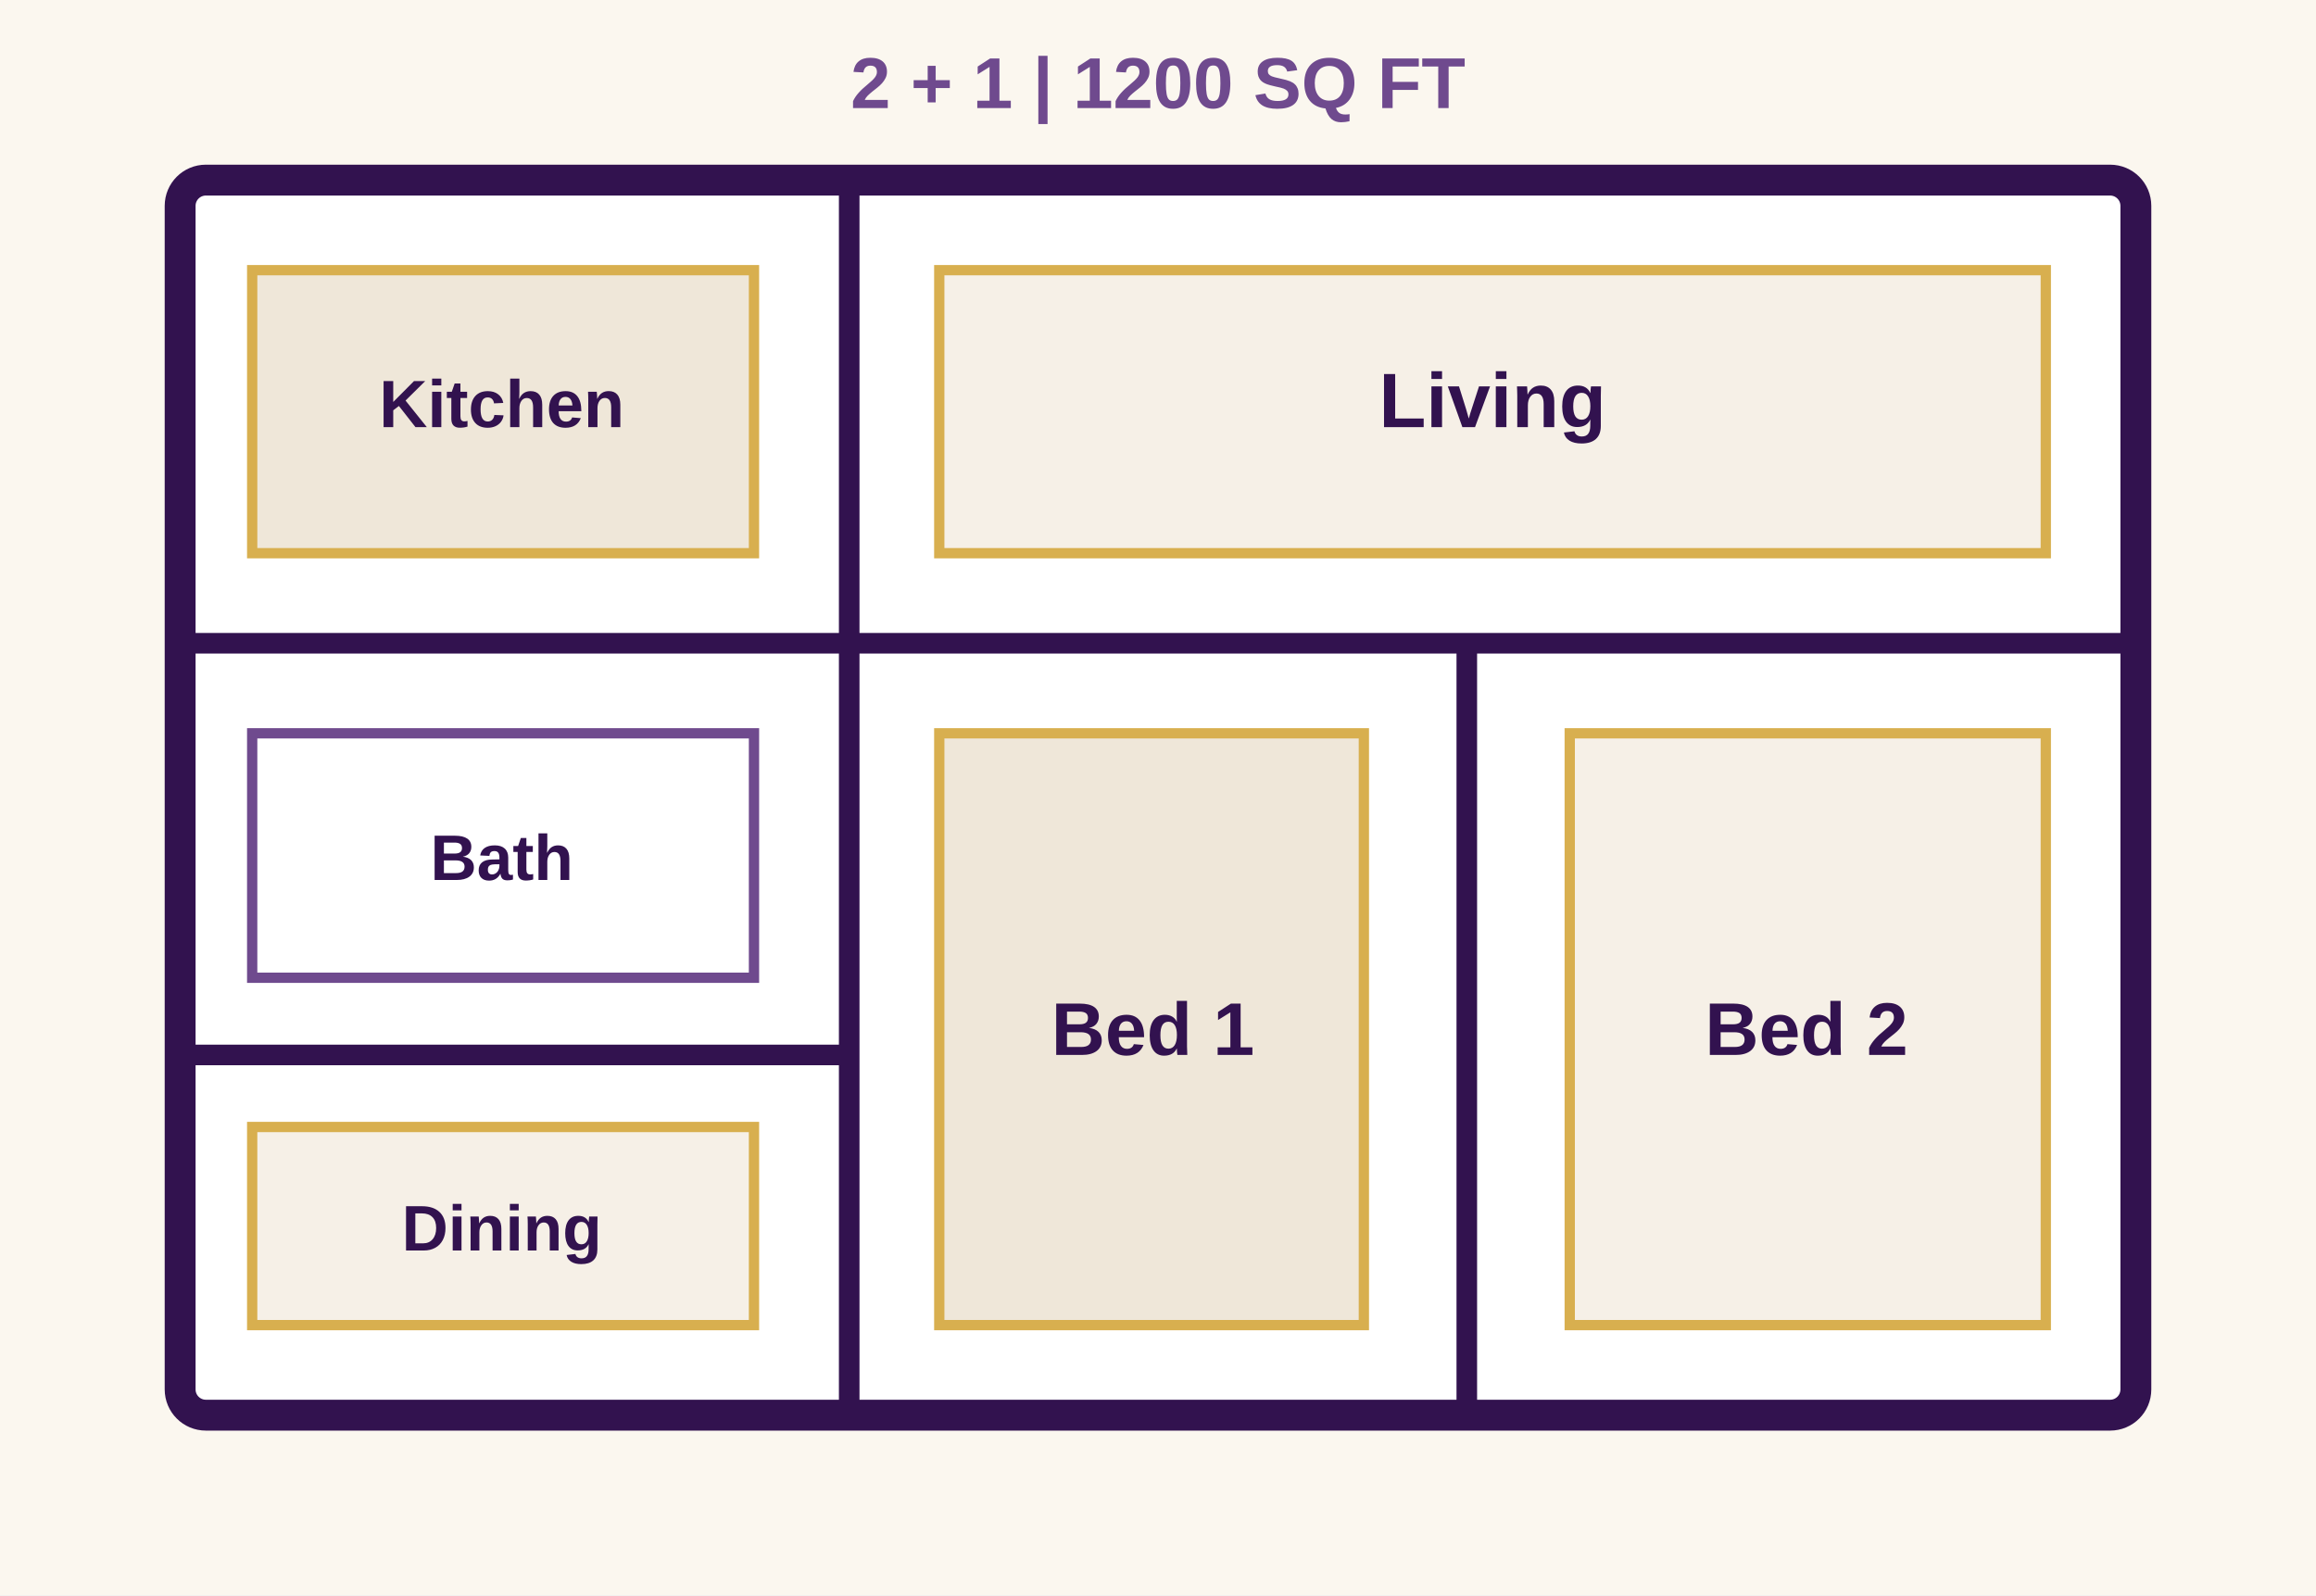
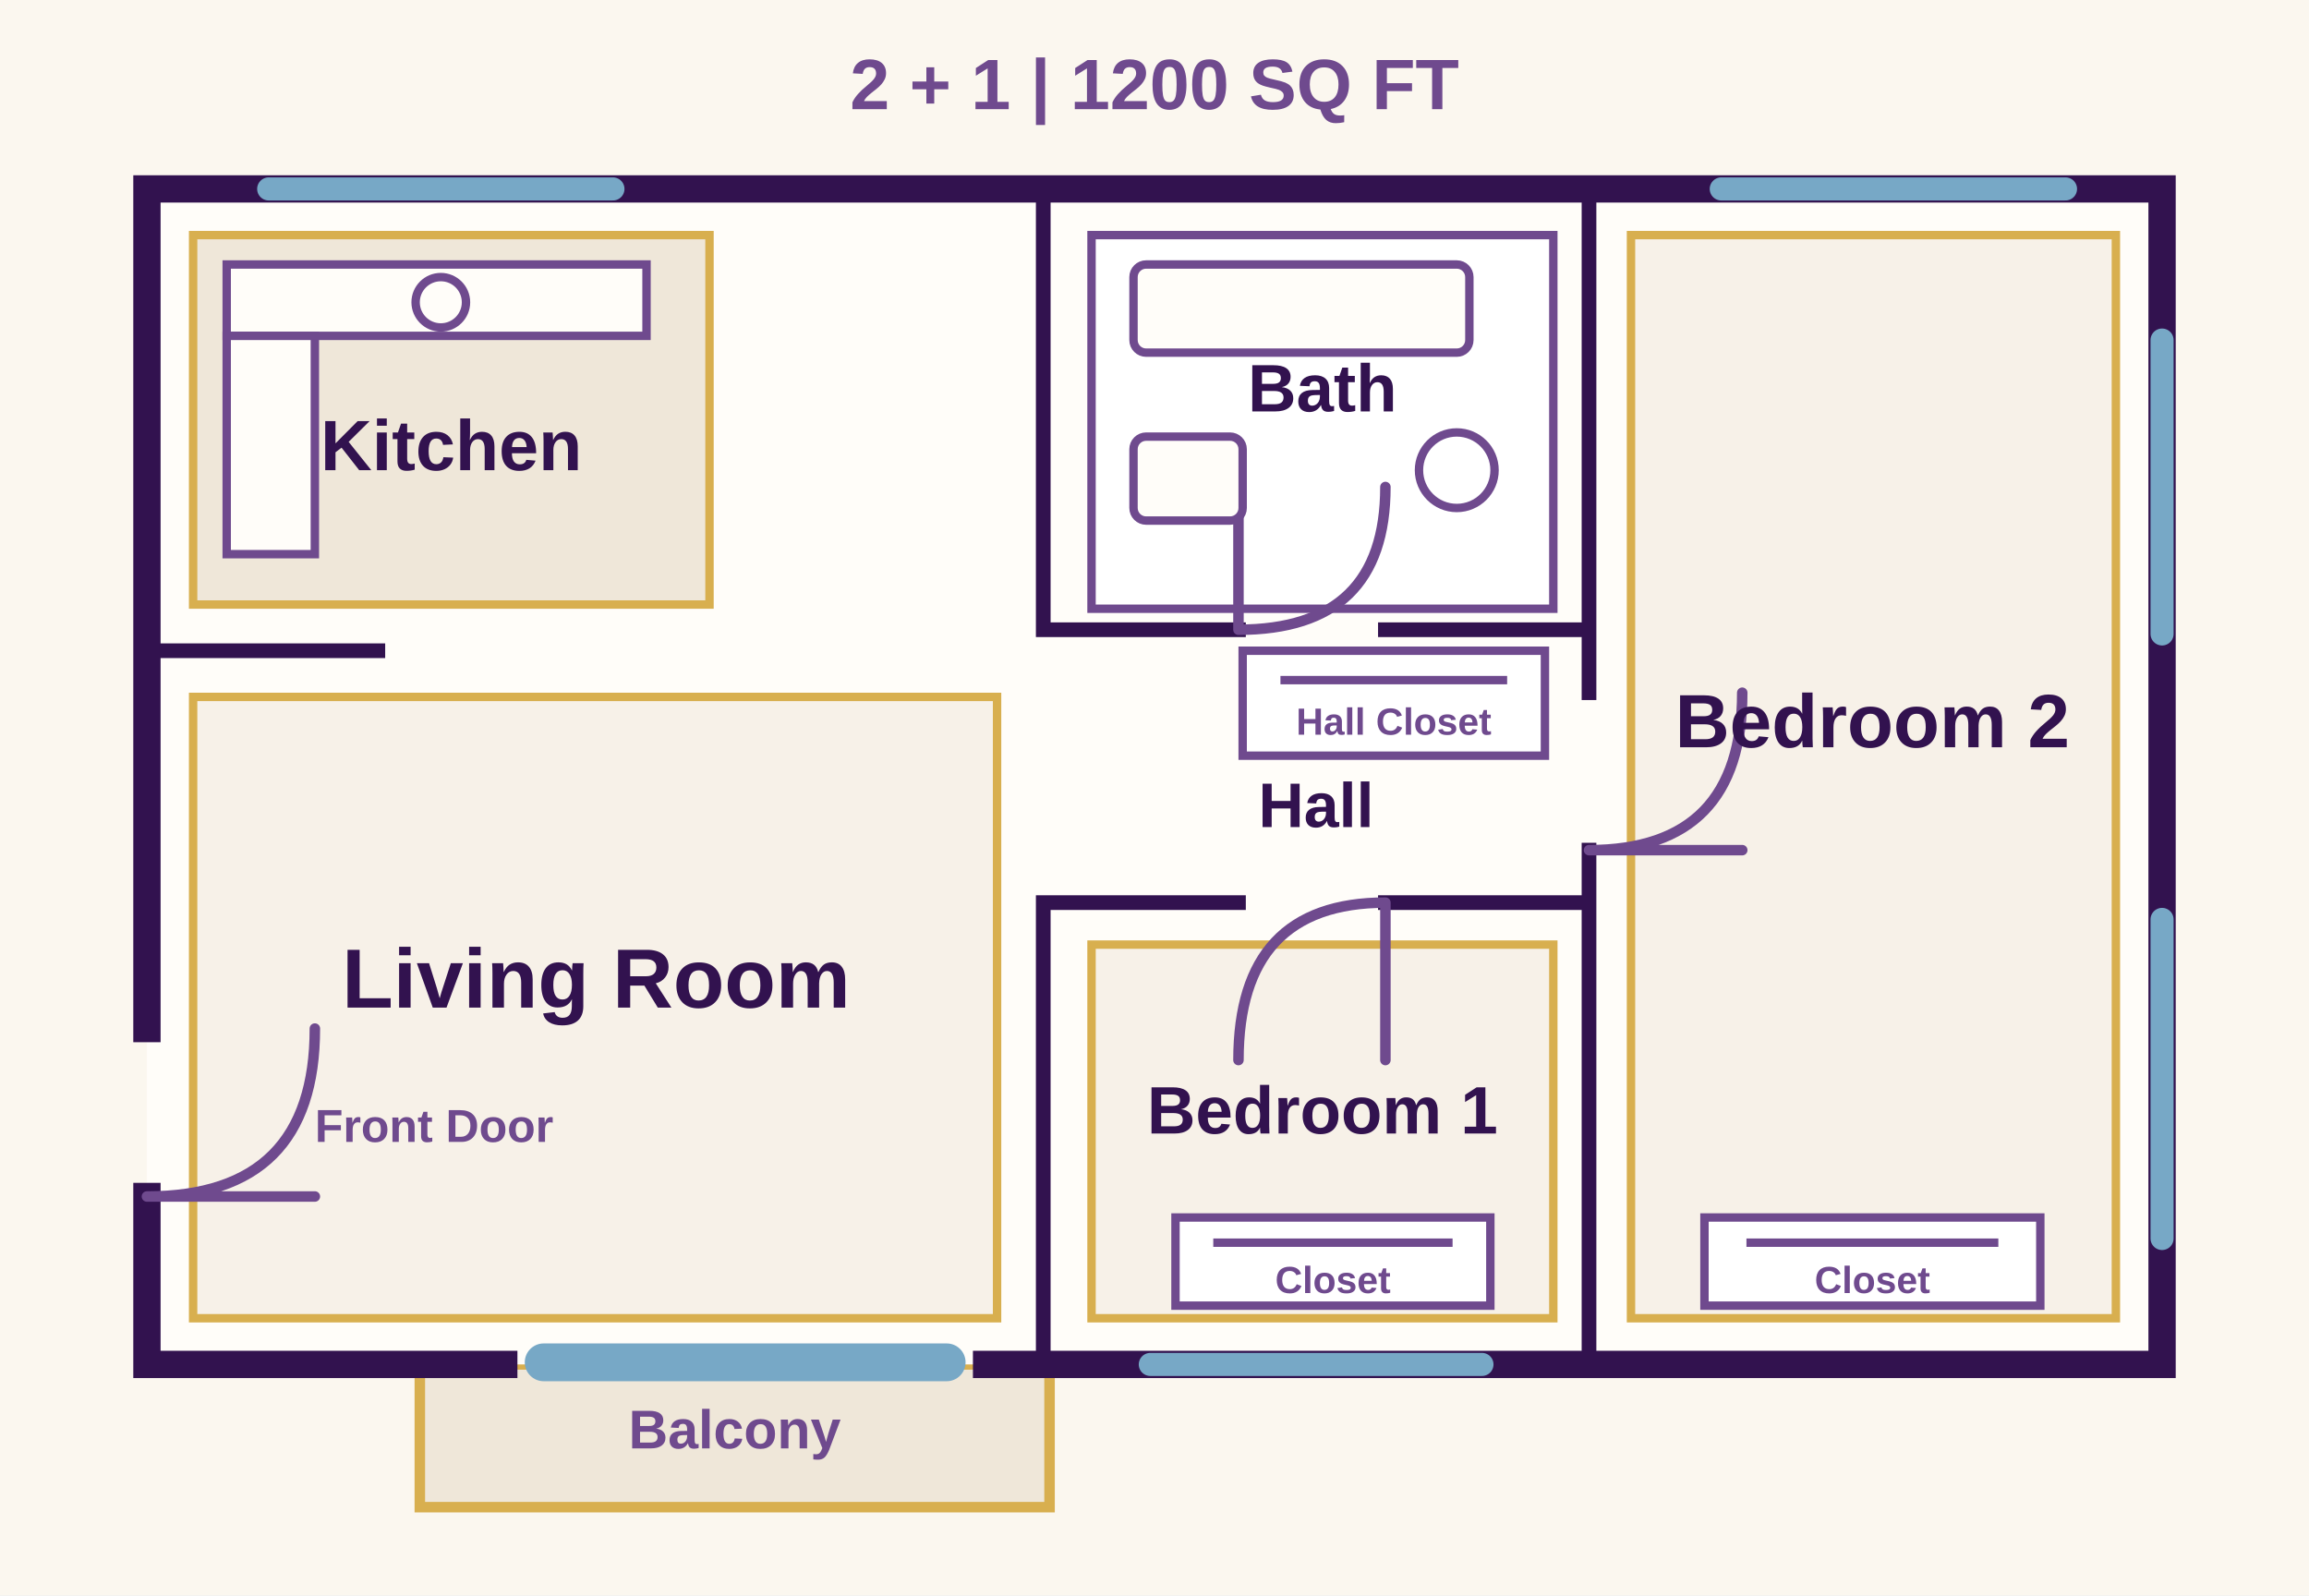
- <svg xmlns="http://www.w3.org/2000/svg" viewBox="0 0 900 620" role="img" aria-labelledby="title desc">
-   <rect width="900" height="620" fill="#fbf7ef" />
-   <rect x="70" y="70" width="760" height="480" rx="10" fill="#ffffff" stroke="#32124f" stroke-width="12" />
-   <path d="M70 250h760M330 70v480M570 250v300M70 410h260" fill="none" stroke="#32124f" stroke-width="8" />
-   <rect x="98" y="105" width="195" height="110" fill="#efe7d9" stroke="#d8af4f" stroke-width="4" />
-   <rect x="98" y="285" width="195" height="95" fill="#ffffff" stroke="#6f4a8e" stroke-width="4" />
-   <rect x="98" y="438" width="195" height="77" fill="#f6f0e7" stroke="#d8af4f" stroke-width="4" />
-   <rect x="365" y="105" width="430" height="110" fill="#f6f0e7" stroke="#d8af4f" stroke-width="4" />
-   <rect x="365" y="285" width="165" height="230" fill="#efe7d9" stroke="#d8af4f" stroke-width="4" />
-   <rect x="610" y="285" width="185" height="230" fill="#f6f0e7" stroke="#d8af4f" stroke-width="4" />
-   <text x="195" y="166" text-anchor="middle" font-family="Arial, sans-serif" font-size="26" font-weight="700" fill="#32124f">Kitchen</text>
-   <text x="195" y="342" text-anchor="middle" font-family="Arial, sans-serif" font-size="25" font-weight="700" fill="#32124f">Bath</text>
-   <text x="195" y="486" text-anchor="middle" font-family="Arial, sans-serif" font-size="25" font-weight="700" fill="#32124f">Dining</text>
-   <text x="580" y="166" text-anchor="middle" font-family="Arial, sans-serif" font-size="30" font-weight="700" fill="#32124f">Living</text>
-   <text x="448" y="410" text-anchor="middle" font-family="Arial, sans-serif" font-size="29" font-weight="700" fill="#32124f">Bed 1</text>
-   <text x="702" y="410" text-anchor="middle" font-family="Arial, sans-serif" font-size="29" font-weight="700" fill="#32124f">Bed 2</text>
-   <text x="450" y="42" text-anchor="middle" font-family="Arial, sans-serif" font-size="28" font-weight="700" fill="#6f4a8e">2 + 1 | 1200 SQ FT</text>
+ <svg xmlns="http://www.w3.org/2000/svg" viewBox="0 0 1100 760" role="img" aria-labelledby="title desc">
+   <defs>
+     <style>
+       .label{font-family:Arial,sans-serif;font-weight:700;fill:#32124f}
+       .small{font-family:Arial,sans-serif;font-weight:700;fill:#6f4a8e}
+       .wall{stroke:#32124f;stroke-width:13;stroke-linecap:square;stroke-linejoin:miter;fill:none}
+       .inner{stroke:#32124f;stroke-width:7;stroke-linecap:square;stroke-linejoin:miter;fill:none}
+       .door{stroke:#6f4a8e;stroke-width:5;stroke-linecap:round;fill:none}
+       .window{stroke:#77a8c6;stroke-width:11;stroke-linecap:round}
+       .fixture{stroke:#6f4a8e;stroke-width:4;fill:none}
+       .fixtureFill{fill:#fffdf9;stroke:#6f4a8e;stroke-width:4}
+     </style>
+   </defs>
+   <rect width="1100" height="760" fill="#fbf7ef" />
+   <text x="550" y="52" text-anchor="middle" class="small" font-size="34">2 + 1 | 1200 SQ FT</text>
+   <rect x="200" y="650" width="300" height="68" fill="#efe7d9" stroke="#d8af4f" stroke-width="5" />
+   <text x="350" y="690" text-anchor="middle" class="small" font-size="26">Balcony</text>
+   <rect x="70" y="90" width="960" height="560" fill="#fffdf9" />
+   <rect x="92" y="112" width="246" height="176" fill="#efe7d9" stroke="#d8af4f" stroke-width="4" />
+   <rect x="92" y="332" width="383" height="296" fill="#f7f1e8" stroke="#d8af4f" stroke-width="4" />
+   <rect x="520" y="112" width="220" height="178" fill="#ffffff" stroke="#6f4a8e" stroke-width="4" />
+   <rect x="520" y="450" width="220" height="178" fill="#f7f1e8" stroke="#d8af4f" stroke-width="4" />
+   <rect x="777" y="112" width="231" height="516" fill="#f7f1e8" stroke="#d8af4f" stroke-width="4" />
+   <rect x="592" y="310" width="144" height="50" fill="#ffffff" stroke="#6f4a8e" stroke-width="4" />
+   <rect x="560" y="580" width="150" height="42" fill="#ffffff" stroke="#6f4a8e" stroke-width="4" />
+   <rect x="812" y="580" width="160" height="42" fill="#ffffff" stroke="#6f4a8e" stroke-width="4" />
+   <path class="wall" d="M70 90H1030V650H470M240 650H70V570M70 490V90" />
+   <path class="inner" d="M70 310H180M497 90V300M497 430V650M497 300H590M660 300H757M497 430H590M660 430H757M757 90V330M757 405V650" />
+   <line class="window" x1="128" y1="90" x2="292" y2="90" />
+   <line class="window" x1="820" y1="90" x2="984" y2="90" />
+   <line class="window" x1="1030" y1="162" x2="1030" y2="302" />
+   <line class="window" x1="1030" y1="438" x2="1030" y2="590" />
+   <line class="window" x1="548" y1="650" x2="706" y2="650" />
+   <rect x="250" y="640" width="210" height="18" rx="9" fill="#77a8c6" />
+   <path class="door" d="M70 570H150M70 570Q150 570 150 490" />
+   <path class="door" d="M590 300V232M590 300Q660 300 660 232" />
+   <path class="door" d="M660 430V505M660 430Q590 430 590 505" />
+   <path class="door" d="M757 405H830M757 405Q830 405 830 330" />
+   <rect x="108" y="126" width="200" height="34" class="fixtureFill" />
+   <rect x="108" y="160" width="42" height="104" class="fixtureFill" />
+   <circle cx="210" cy="144" r="12" class="fixture" />
+   <rect x="540" y="126" width="160" height="42" rx="6" class="fixtureFill" />
+   <circle cx="694" cy="224" r="18" class="fixture" />
+   <rect x="540" y="208" width="52" height="40" rx="6" class="fixtureFill" />
+   <line x1="610" y1="324" x2="718" y2="324" class="fixture" />
+   <line x1="578" y1="592" x2="692" y2="592" class="fixture" />
+   <line x1="832" y1="592" x2="952" y2="592" class="fixture" />
+   <text x="215" y="224" text-anchor="middle" class="label" font-size="34">Kitchen</text>
+   <text x="284" y="480" text-anchor="middle" class="label" font-size="40">Living Room</text>
+   <text x="150" y="544" class="small" font-size="22">Front Door</text>
+   <text x="630" y="196" text-anchor="middle" class="label" font-size="32">Bath</text>
+   <text x="664" y="350" text-anchor="middle" class="small" font-size="18">Hall Closet</text>
+   <text x="627" y="394" text-anchor="middle" class="label" font-size="30">Hall</text>
+   <text x="630" y="540" text-anchor="middle" class="label" font-size="32">Bedroom 1</text>
+   <text x="635" y="616" text-anchor="middle" class="small" font-size="18">Closet</text>
+   <text x="892" y="356" text-anchor="middle" class="label" font-size="36">Bedroom 2</text>
+   <text x="892" y="616" text-anchor="middle" class="small" font-size="18">Closet</text>
</svg>
